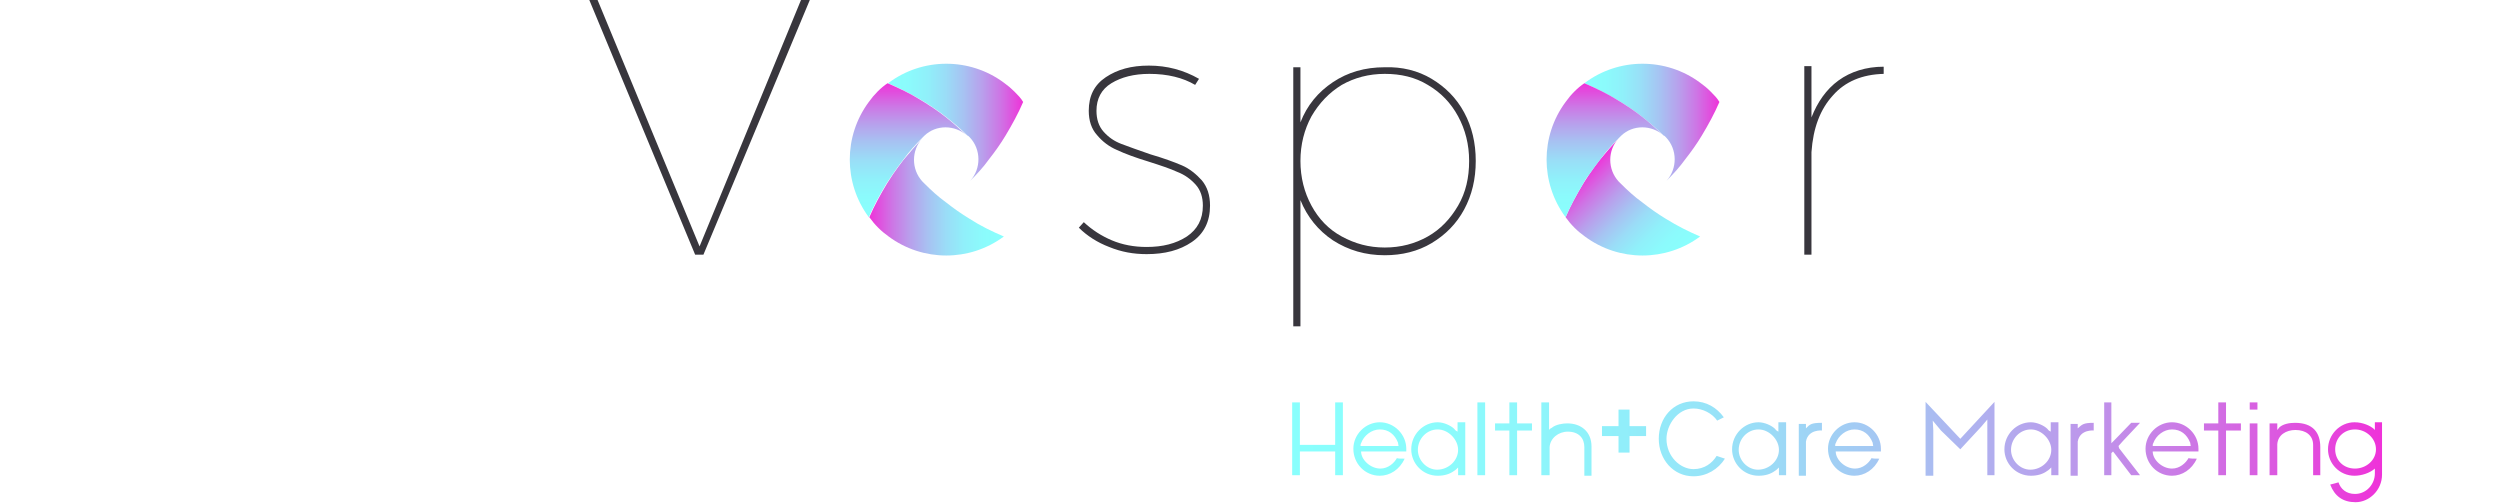
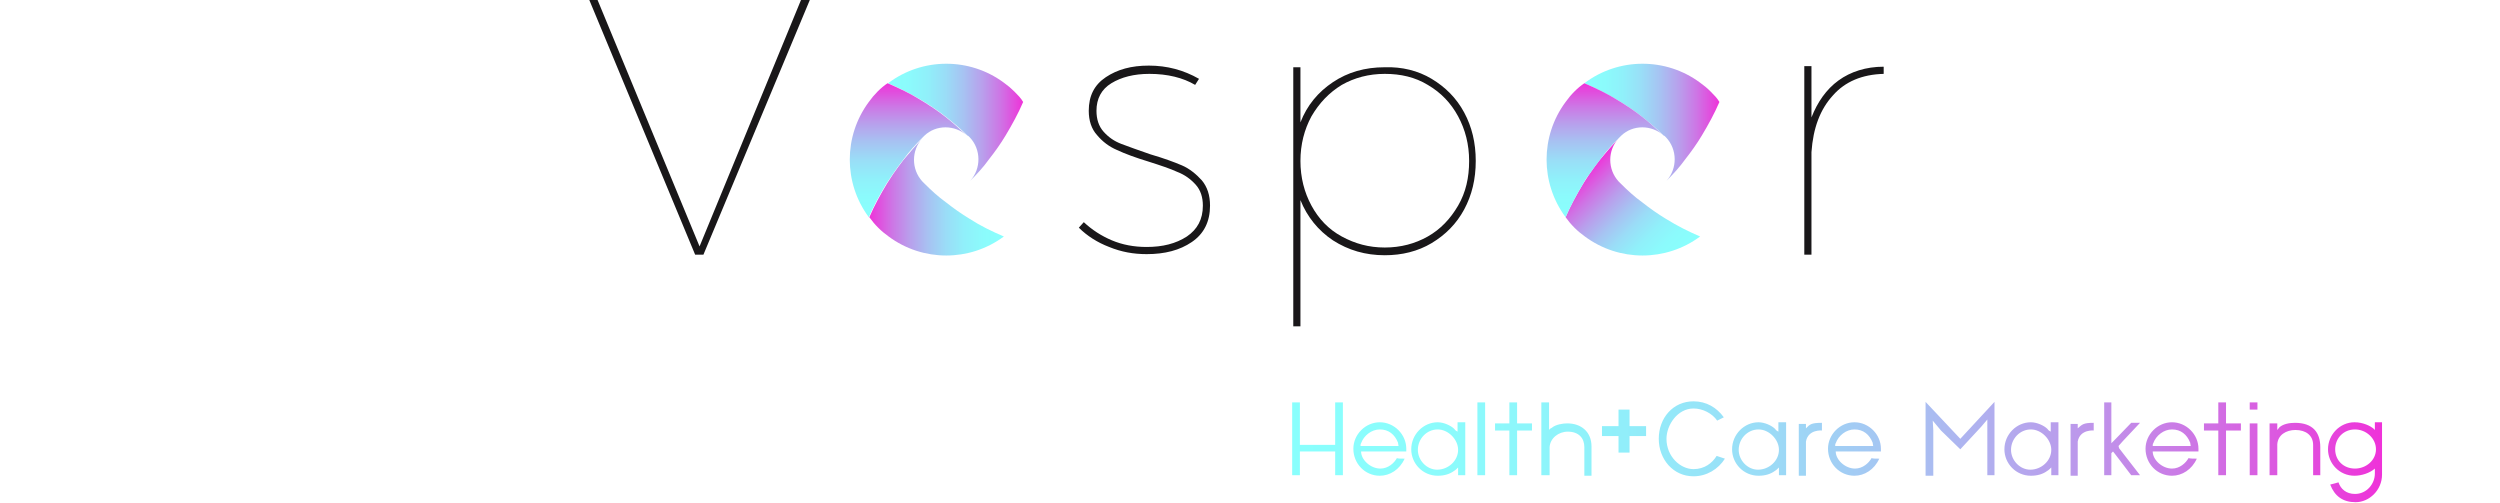
<svg xmlns="http://www.w3.org/2000/svg" version="1.1" id="Layer_1" x="0px" y="0px" viewBox="0 0 453.5 91.1" style="enable-background:new 0 0 453.5 91.1;" xml:space="preserve">
  <style type="text/css">
- 	.st0{fill:#38363D;stroke:#38363D;stroke-width:0.5;stroke-miterlimit:10;}
+ 	.st0{fill:#191719;stroke:#191719;stroke-width:0.5;stroke-miterlimit:10;}
	.st1{fill:url(#SVGID_1_);}
	.st2{fill:none;}
	.st3{fill:url(#SVGID_2_);}
	.st4{fill:url(#SVGID_3_);}
	.st5{fill:url(#SVGID_4_);}
	.st6{fill:url(#SVGID_5_);}
	.st7{fill:url(#SVGID_6_);}
	.st8{fill:url(#SVGID_7_);}

	#Vspr {
		stroke-dasharray: 500;
    stroke-dashoffset: 500;
    -webkit-animation: dash 2.4s linear forwards;
    -o-animation: dash 2.4s linear forwards;
    -moz-animation: dash 2.4s linear forwards;
    animation: dash 2.4s linear forwards, FillIn 2.1s ease-in;
	}
	#loveKnot,
	#loveKnot2,
	#tagLine {
		animation: FillIn 2.1s ease-out;
	}
	@-webkit-keyframes dash {

    to {
      stroke-dashoffset: 0;
    }
  }
  @keyframes FillIn {
	  0% { fill-opacity: 0; }
	  80% { fill-opacity: 0; }
	  90% { fill-opacity: .1; }
	  100% { fill-opacity: 1; }
	}
</style>
  <g id="Vspr">
    <path id="V" class="st0" d="M106.9,0h1.5l18.5,44.7L145.3,0h1.6l-19.3,46.2h-1.5L106.9,0z" />
    <path id="s" class="st0" d="M208.5,13.4c-2.8,0-5.1,0.6-6.9,1.7c-1.8,1.1-2.7,2.8-2.7,5c0,1.5,0.4,2.8,1.3,3.8   c0.9,1,1.9,1.7,3.2,2.2s3,1.1,5.3,1.9c2.4,0.7,4.3,1.4,5.7,2s2.6,1.6,3.6,2.7c1,1.2,1.5,2.7,1.5,4.6c0,2.9-1.1,5.1-3.3,6.6   s-4.9,2.2-8.2,2.2c-2.4,0-4.6-0.4-6.8-1.3c-2.1-0.8-4-2-5.5-3.5l0.9-1c1.5,1.4,3.2,2.5,5.1,3.3c1.9,0.8,4,1.2,6.3,1.2   c2.9,0,5.3-0.6,7.3-1.9c1.9-1.3,2.9-3.1,2.9-5.6c0-1.5-0.4-2.8-1.3-3.8c-0.9-1-2-1.8-3.3-2.3c-1.3-0.6-3.1-1.2-5.3-1.9   c-2.3-0.7-4.2-1.4-5.7-2.1c-1.4-0.6-2.6-1.5-3.6-2.7c-1-1.1-1.5-2.6-1.5-4.4c0-2.7,1-4.7,3.1-6.1s4.6-2.1,7.8-2.1   c3.3,0,6.3,0.8,9.1,2.4l-0.7,1.1C214.6,14.1,211.8,13.4,208.5,13.4z" />
    <path id="p" class="st0" d="M259.7,14.3c2.5,1.5,4.5,3.5,5.9,6.1c1.4,2.6,2.1,5.5,2.1,8.8s-0.7,6.2-2.1,8.8s-3.4,4.6-5.9,6.1   s-5.4,2.2-8.5,2.2c-3.5,0-6.6-0.9-9.4-2.7c-2.7-1.8-4.7-4.3-5.9-7.3v22.9h-1.3v-47h1.3v10c1.2-3.1,3.2-5.5,5.9-7.3s5.8-2.7,9.4-2.7   C254.3,12.1,257.2,12.8,259.7,14.3z M259,42.9c2.3-1.3,4.1-3.2,5.5-5.6s2-5.1,2-8.1s-0.7-5.7-2-8.1c-1.3-2.4-3.1-4.3-5.5-5.7   c-2.3-1.4-4.9-2-7.8-2c-2.9,0-5.5,0.7-7.8,2c-2.3,1.4-4.1,3.3-5.5,5.7c-1.3,2.4-2,5.1-2,8.1s0.7,5.7,2,8.1s3.1,4.3,5.5,5.6   s4.9,2,7.8,2S256.7,44.2,259,42.9z" />
    <path id="r" class="st0" d="M333.5,14.6c2.2-1.6,5-2.5,8.2-2.5v1.3c-3.9,0.1-7,1.4-9.2,3.9c-2.3,2.5-3.6,5.9-3.9,10.3v18.6h-1.3V12   h1.3v9.3C329.7,18.5,331.3,16.2,333.5,14.6z" />
  </g>
  <g id="loveKnot">
    <linearGradient id="SVGID_1_" gradientUnits="userSpaceOnUse" x1="-455.009" y1="-954.916" x2="-437.755" y2="-937.662" gradientTransform="matrix(0.7071 0.7071 0.7071 -0.7071 1154.657 -317.7404)">
      <stop offset="0" style="stop-color:#EF32D9" />
      <stop offset="4.382038e-02" style="stop-color:#E644DC" />
      <stop offset="0.172" style="stop-color:#CD76E5" />
      <stop offset="0.304" style="stop-color:#B8A0EC" />
      <stop offset="0.438" style="stop-color:#A7C2F2" />
      <stop offset="0.573" style="stop-color:#9ADDF7" />
      <stop offset="0.71" style="stop-color:#90F0FA" />
      <stop offset="0.85" style="stop-color:#8BFBFC" />
      <stop offset="1" style="stop-color:#89FFFD" />
    </linearGradient>
    <path class="st1" d="M182.1,42.9c-6.2,4.6-14.7,4.6-20.9,0c-0.7-0.5-1.3-1-1.9-1.6c-0.6-0.6-1.1-1.2-1.6-1.9c0.9-2.1,2-4.1,3.2-6.1   c0.4-0.6,0.7-1.1,1.1-1.7c0.6-0.9,1.3-1.8,1.9-2.6c1.1-1.3,2.2-2.6,3.4-3.9c-2,2.2-2,5.6,0,7.8c0.1,0.1,0.1,0.1,0.2,0.2   s0.1,0.1,0.2,0.2c1.2,1.2,2.5,2.4,3.9,3.4c1.4,1.1,2.8,2.1,4.3,3C177.9,41,180,42,182.1,42.9z" />
    <path class="st2" d="M184,41.3c-0.6,0.6-1.2,1.1-1.9,1.6c-2.1-0.9-4.1-2-6.1-3.2c-1.5-0.9-2.9-1.9-4.3-3c-1.4-1.1-2.7-2.2-3.9-3.4   c2.2,2,5.6,2,7.8,0c0.1-0.1,0.1-0.1,0.2-0.2c0.1-0.1,0.1-0.1,0.2-0.2c1.2-1.3,2.4-2.6,3.5-3.9c1.1-1.4,2.1-2.8,3-4.3   c1.2-2,2.3-4,3.2-6.1c4.6,6.1,4.6,14.6,0.1,20.7C185.2,39.9,184.6,40.6,184,41.3z" />
    <linearGradient id="SVGID_2_" gradientUnits="userSpaceOnUse" x1="-444.87" y1="-925.597" x2="-462.218" y2="-942.944" gradientTransform="matrix(0.7071 0.7071 0.7071 -0.7071 1154.657 -317.7404)">
      <stop offset="0" style="stop-color:#EF32D9" />
      <stop offset="4.382038e-02" style="stop-color:#E644DC" />
      <stop offset="0.172" style="stop-color:#CD76E5" />
      <stop offset="0.304" style="stop-color:#B8A0EC" />
      <stop offset="0.438" style="stop-color:#A7C2F2" />
      <stop offset="0.573" style="stop-color:#9ADDF7" />
      <stop offset="0.71" style="stop-color:#90F0FA" />
      <stop offset="0.85" style="stop-color:#8BFBFC" />
      <stop offset="1" style="stop-color:#89FFFD" />
    </linearGradient>
    <path class="st3" d="M176,32.8c2-2.2,2-5.7-0.1-7.9l-0.1-0.1c-0.1-0.1-0.2-0.2-0.3-0.2c-1.2-1.2-2.5-2.3-3.9-3.4   c-1.4-1.1-2.9-2.1-4.4-3c-2-1.2-4-2.2-6.1-3.1c6.2-4.7,14.8-4.7,21-0.1c0.7,0.5,1.3,1,1.9,1.6c0.6,0.6,1.2,1.2,1.6,1.9   c-0.9,2.1-2,4.1-3.2,6.1c-0.9,1.5-1.9,2.9-3,4.3C178.4,30.3,177.2,31.6,176,32.8z" />
    <linearGradient id="SVGID_3_" gradientUnits="userSpaceOnUse" x1="-464.629" y1="-935.289" x2="-447.447" y2="-952.472" gradientTransform="matrix(0.7071 0.7071 0.7071 -0.7071 1154.657 -317.7404)">
      <stop offset="0" style="stop-color:#EF32D9" />
      <stop offset="4.382038e-02" style="stop-color:#E644DC" />
      <stop offset="0.172" style="stop-color:#CD76E5" />
      <stop offset="0.304" style="stop-color:#B8A0EC" />
      <stop offset="0.438" style="stop-color:#A7C2F2" />
      <stop offset="0.573" style="stop-color:#9ADDF7" />
      <stop offset="0.71" style="stop-color:#90F0FA" />
      <stop offset="0.85" style="stop-color:#8BFBFC" />
      <stop offset="1" style="stop-color:#89FFFD" />
    </linearGradient>
    <path class="st4" d="M160.8,33.3c-1.2,2-2.3,4-3.2,6.1c-4.6-6.2-4.6-14.7,0-20.9c0.5-0.7,1-1.3,1.6-1.9c0.6-0.6,1.2-1.1,1.8-1.5   c2.1,0.9,4.2,1.9,6.1,3.1c1.5,0.9,3,1.9,4.4,3c1.3,1,2.6,2.2,3.9,3.4c-2.2-2-5.6-2-7.7,0c-0.1,0.1-0.1,0.1-0.2,0.2   c-0.1,0.1-0.1,0.1-0.2,0.2c-1.2,1.2-2.4,2.5-3.4,3.9c-0.7,0.9-1.3,1.7-1.9,2.6C161.6,32.1,161.2,32.7,160.8,33.3z" />
  </g>
  <g id="loveKnot2">
    <linearGradient id="SVGID_4_" gradientUnits="userSpaceOnUse" x1="-366.438" y1="-859.848" x2="-343.386" y2="-859.848" gradientTransform="matrix(0.7071 0.7071 0.7071 -0.7071 1154.657 -317.7404)">
      <stop offset="0" style="stop-color:#EF32D9" />
      <stop offset="4.382038e-02" style="stop-color:#E644DC" />
      <stop offset="0.172" style="stop-color:#CD76E5" />
      <stop offset="0.304" style="stop-color:#B8A0EC" />
      <stop offset="0.438" style="stop-color:#A7C2F2" />
      <stop offset="0.573" style="stop-color:#9ADDF7" />
      <stop offset="0.71" style="stop-color:#90F0FA" />
      <stop offset="0.85" style="stop-color:#8BFBFC" />
      <stop offset="1" style="stop-color:#89FFFD" />
    </linearGradient>
    <path class="st5" d="M308.4,42.9c-6.2,4.6-14.7,4.6-20.9,0c-0.7-0.5-1.3-1-1.9-1.6s-1.1-1.2-1.6-1.9c0.9-2.1,2-4.1,3.2-6.1   c0.4-0.6,0.7-1.1,1.1-1.7c0.6-0.9,1.3-1.8,1.9-2.6c1.1-1.3,2.2-2.6,3.4-3.9c-2,2.2-2,5.6,0,7.8c0.1,0.1,0.1,0.1,0.2,0.2   s0.1,0.1,0.2,0.2c1.2,1.2,2.5,2.4,3.9,3.4c1.4,1.1,2.8,2.1,4.3,3C304.3,41,306.3,42,308.4,42.9z" />
    <path class="st2" d="M310.3,41.3c-0.6,0.6-1.2,1.1-1.9,1.6c-2.1-0.9-4.1-2-6.1-3.2c-1.5-0.9-2.9-1.9-4.3-3s-2.7-2.2-3.9-3.4   c2.2,2,5.6,2,7.8,0c0.1-0.1,0.1-0.1,0.2-0.2s0.1-0.1,0.2-0.2c1.2-1.3,2.4-2.6,3.5-3.9c1.1-1.4,2.1-2.8,3-4.3c1.2-2,2.3-4,3.2-6.1   c4.6,6.1,4.6,14.6,0.1,20.7C311.5,39.9,310.9,40.6,310.3,41.3z" />
    <linearGradient id="SVGID_5_" gradientUnits="userSpaceOnUse" x1="-355.532" y1="-836.258" x2="-372.88" y2="-853.606" gradientTransform="matrix(0.7071 0.7071 0.7071 -0.7071 1154.657 -317.7404)">
      <stop offset="0" style="stop-color:#EF32D9" />
      <stop offset="4.382038e-02" style="stop-color:#E644DC" />
      <stop offset="0.172" style="stop-color:#CD76E5" />
      <stop offset="0.304" style="stop-color:#B8A0EC" />
      <stop offset="0.438" style="stop-color:#A7C2F2" />
      <stop offset="0.573" style="stop-color:#9ADDF7" />
      <stop offset="0.71" style="stop-color:#90F0FA" />
      <stop offset="0.85" style="stop-color:#8BFBFC" />
      <stop offset="1" style="stop-color:#89FFFD" />
    </linearGradient>
    <path class="st6" d="M302.3,32.8c2-2.2,2-5.7-0.1-7.9l-0.1-0.1c-0.1-0.1-0.2-0.2-0.3-0.2c-1.2-1.2-2.5-2.3-3.9-3.4   c-1.4-1.1-2.9-2.1-4.4-3c-2-1.2-4-2.2-6.1-3.1c6.2-4.7,14.8-4.7,21-0.1c0.7,0.5,1.3,1,1.9,1.6s1.2,1.2,1.6,1.9   c-0.9,2.1-2,4.1-3.2,6.1c-0.9,1.5-1.9,2.9-3,4.3C304.7,30.3,303.5,31.6,302.3,32.8z" />
    <linearGradient id="SVGID_6_" gradientUnits="userSpaceOnUse" x1="-375.25" y1="-845.91" x2="-358.067" y2="-863.093" gradientTransform="matrix(0.7071 0.7071 0.7071 -0.7071 1154.657 -317.7404)">
      <stop offset="0" style="stop-color:#EF32D9" />
      <stop offset="4.382038e-02" style="stop-color:#E644DC" />
      <stop offset="0.172" style="stop-color:#CD76E5" />
      <stop offset="0.304" style="stop-color:#B8A0EC" />
      <stop offset="0.438" style="stop-color:#A7C2F2" />
      <stop offset="0.573" style="stop-color:#9ADDF7" />
      <stop offset="0.71" style="stop-color:#90F0FA" />
      <stop offset="0.85" style="stop-color:#8BFBFC" />
      <stop offset="1" style="stop-color:#89FFFD" />
    </linearGradient>
    <path class="st7" d="M287.2,33.3c-1.2,2-2.3,4-3.2,6.1c-4.6-6.2-4.6-14.7,0-20.9c0.5-0.7,1-1.3,1.6-1.9c0.6-0.6,1.2-1.1,1.8-1.5   c2.1,0.9,4.2,1.9,6.1,3.1c1.5,0.9,3,1.9,4.4,3c1.3,1,2.6,2.2,3.9,3.4c-2.2-2-5.6-2-7.7,0c-0.1,0.1-0.1,0.1-0.2,0.2   c-0.1,0.1-0.1,0.1-0.2,0.2c-1.2,1.2-2.4,2.5-3.4,3.9c-0.7,0.9-1.3,1.7-1.9,2.6C287.9,32.1,287.5,32.7,287.2,33.3z" />
  </g>
  <g id="tagLine">
    <linearGradient id="SVGID_7_" gradientUnits="userSpaceOnUse" x1="234.4" y1="-537.55" x2="432.1" y2="-537.55" gradientTransform="matrix(1 0 0 -1 0 -455.6)">
      <stop offset="0" style="stop-color:#89FFFD" />
      <stop offset="0.15" style="stop-color:#8BFBFC" />
      <stop offset="0.29" style="stop-color:#90F0FA" />
      <stop offset="0.427" style="stop-color:#9ADDF7" />
      <stop offset="0.562" style="stop-color:#A7C2F2" />
      <stop offset="0.696" style="stop-color:#B8A0EC" />
      <stop offset="0.828" style="stop-color:#CD76E5" />
      <stop offset="0.956" style="stop-color:#E644DC" />
      <stop offset="1" style="stop-color:#EF32D9" />
    </linearGradient>
    <path class="st8" d="M243.6,73v13.2h-1.4v-4.3h-6.4v4.3h-1.4V73h1.4v7.7h6.4V73H243.6z M254.8,83.2c-0.9,2-2.7,3.1-4.5,3.1   c-2.7,0-4.8-2.2-4.8-4.9c0-2.6,2.2-4.8,4.8-4.8s4.8,2.2,4.8,4.8c0,0.2,0,0.4,0,0.5h-1.7h-0.9h-5.6c0,1.5,1.7,3.1,3.5,3.1   c1.4,0,2.5-1,3-1.9C253.5,83.2,254.3,83.2,254.8,83.2z M246.8,80.9h0.3h6h0.6c0-0.1-0.1-0.4-0.1-0.6c-0.6-1.5-1.7-2.4-3.3-2.4   c-1.5,0-2.9,1.1-3.4,2.5C246.8,80.5,246.8,80.8,246.8,80.9z M265.8,76.8v9.4h-1.3v-1v-0.4c-0.2,0.2-0.5,0.5-0.7,0.6   c-0.8,0.6-1.8,0.9-3,0.9c-2.7,0-4.8-2.2-4.8-4.8c0-2.7,2.2-4.9,4.8-4.9c1.1,0,2.4,0.6,3,1.2c0.2,0.3,0.4,0.4,0.6,0.5v-0.6v-1.1h1.4   V76.8z M264.5,81.6c0-1.9-1.8-3.7-3.7-3.7c-2,0-3.6,1.7-3.6,3.7c0,1.9,1.6,3.6,3.5,3.6C262.7,85.2,264.5,83.6,264.5,81.6z    M269.4,86.2H268V73h1.4V86.2z M277.9,78.1h-2.7v8.1h-1.4v-8.1h-2.6v-1.3h2.6V73h1.4v3.8h2.7V78.1z M281,86.2h-1.4V73h1.4v4.4V78   c0.1-0.2,0.3-0.3,0.5-0.4c0.7-0.6,2-0.8,2.8-0.8c2.5,0,4.4,1.5,4.4,4.2v5.3h-1.3v-1.1v-4.1c0-1.6-1-2.8-3-2.8   c-1.7,0-3.2,1.2-3.3,2.8v5.1H281z M293.6,74.3h2v3h3v1.8h-3v3h-2v-3h-3v-1.8h3V74.3z M312.9,83.2c-1.2,1.9-3.3,3.2-5.7,3.2   c-3.7,0-6.3-3.1-6.3-6.8c0-3.8,2.6-6.8,6.3-6.8c2.3,0,4.2,1.1,5.5,2.9l-1.2,0.6c-0.9-1.3-2.6-2.2-4.3-2.2c-2.9,0-4.9,3-4.9,5.5   c0,3.2,2.5,5.5,4.9,5.5c2,0,3.4-1.1,4.2-2.4L312.9,83.2z M324,76.8v9.4h-1.3v-1v-0.4c-0.2,0.2-0.5,0.5-0.7,0.6   c-0.8,0.6-1.8,0.9-3,0.9c-2.7,0-4.8-2.2-4.8-4.8c0-2.7,2.2-4.9,4.8-4.9c1.1,0,2.4,0.6,3,1.2c0.2,0.3,0.4,0.4,0.6,0.5v-0.6v-1.1h1.4   V76.8z M322.7,81.6c0-1.9-1.8-3.7-3.7-3.7c-2,0-3.6,1.7-3.6,3.7c0,1.9,1.6,3.6,3.5,3.6C320.9,85.2,322.7,83.6,322.7,81.6z    M330.5,76.7c0,0.9,0,1.4,0,1.4c0.1,0-2.5-0.3-2.9,2v6.2h-1.3v-9.4h1.3v0.8C328.3,77,328.5,76.7,330.5,76.7z M340.9,83.2   c-0.9,2-2.7,3.1-4.5,3.1c-2.7,0-4.8-2.2-4.8-4.9c0-2.6,2.2-4.8,4.8-4.8c2.6,0,4.8,2.2,4.8,4.8c0,0.2,0,0.4,0,0.5h-1.7h-0.9H333   c0,1.5,1.7,3.1,3.5,3.1c1.4,0,2.5-1,3-1.9C339.7,83.2,340.4,83.2,340.9,83.2z M332.9,80.9h0.3h6h0.6c0-0.1-0.1-0.4-0.1-0.6   c-0.6-1.5-1.7-2.4-3.3-2.4c-1.5,0-2.9,1.1-3.4,2.5C332.9,80.5,332.9,80.8,332.9,80.9z M361.8,86.2h-1.3V78v-1.9l-1.1,1.3l-3.8,4.1   l-3.5-3.4l-1.5-1.8l0.1,1.8v8.2h-1.4V72.9l6.3,6.7l6.2-6.7L361.8,86.2L361.8,86.2z M373.4,76.8v9.4h-1.3v-1v-0.4   c-0.2,0.2-0.5,0.5-0.7,0.6c-0.8,0.6-1.8,0.9-3,0.9c-2.7,0-4.8-2.2-4.8-4.8c0-2.7,2.2-4.9,4.8-4.9c1.1,0,2.4,0.6,3,1.2   c0.2,0.3,0.4,0.4,0.6,0.5v-0.6v-1.1h1.4V76.8z M372.1,81.6c0-1.9-1.8-3.7-3.7-3.7c-2,0-3.6,1.7-3.6,3.7c0,1.9,1.6,3.6,3.5,3.6   C370.3,85.2,372.1,83.6,372.1,81.6z M379.8,76.7c0,0.9,0,1.4,0,1.4c0.1,0-2.5-0.3-2.9,2v6.2h-1.3v-9.4h1.3v0.8   C377.7,77,377.9,76.7,379.8,76.7z M384.4,81.3l3.8,4.9h-1.6l-2.9-3.8l-0.4-0.5l-0.2,0.2l-0.1,0.1v4h-1.3V73h1.3v6.8v0.6l0.7-0.7   l2.9-3h1.6l-3.1,3.3l-0.8,0.9L384.4,81.3z M398.5,83.2c-0.9,2-2.7,3.1-4.5,3.1c-2.7,0-4.8-2.2-4.8-4.9c0-2.6,2.2-4.8,4.8-4.8   c2.6,0,4.8,2.2,4.8,4.8c0,0.2,0,0.4,0,0.5H397h-0.9h-5.6c0,1.5,1.7,3.1,3.5,3.1c1.4,0,2.5-1,3-1.9C397.3,83.2,398,83.2,398.5,83.2z    M390.5,80.9h0.3h6h0.6c0-0.1-0.1-0.4-0.1-0.6c-0.6-1.5-1.7-2.4-3.3-2.4c-1.5,0-2.9,1.1-3.4,2.5C390.5,80.5,390.5,80.8,390.5,80.9z    M406.5,78.1h-2.7v8.1h-1.4v-8.1h-2.6v-1.3h2.6V73h1.4v3.8h2.7V78.1z M409.5,74.3h-1.4V73h1.4V74.3z M409.5,76.8v9.4h-1.4v-9.4   H409.5z M413.1,86.2h-1.4v-9.4h1.4v0.7V78c0.1-0.1,0.3-0.4,0.4-0.5c0.7-0.6,1.8-0.8,2.8-0.8c3.3,0,4.6,1.8,4.6,4.4v5.1h-1.3v-1.1   v-4.4c0-1.7-1.3-2.7-3.2-2.7c-1.7,0-3.2,0.9-3.3,2.6V86.2z M430.8,85c-0.9,0.8-2.4,1.3-3.7,1.3c-2.7,0-4.8-2.2-4.8-4.8   c0-2.7,2.2-4.9,4.8-4.9c1.6,0,2.9,0.7,3.4,1.1c0.1,0.1,0.2,0.2,0.3,0.3v-0.4v-1h1.3v9.5c0,2.8-2.3,5-4.8,5c-2.3,0-3.8-1.1-4.6-3.2   l1.5-0.4c0.4,1.2,1.4,2.1,3,2.1c2.1,0,3.6-1.8,3.6-3.7L430.8,85L430.8,85z M431,81.5c0-2-1.8-3.6-3.8-3.6c-2.1,0-3.6,1.6-3.6,3.6   s1.5,3.5,3.6,3.5C429.2,85,431,83.5,431,81.5z" />
  </g>
</svg>
